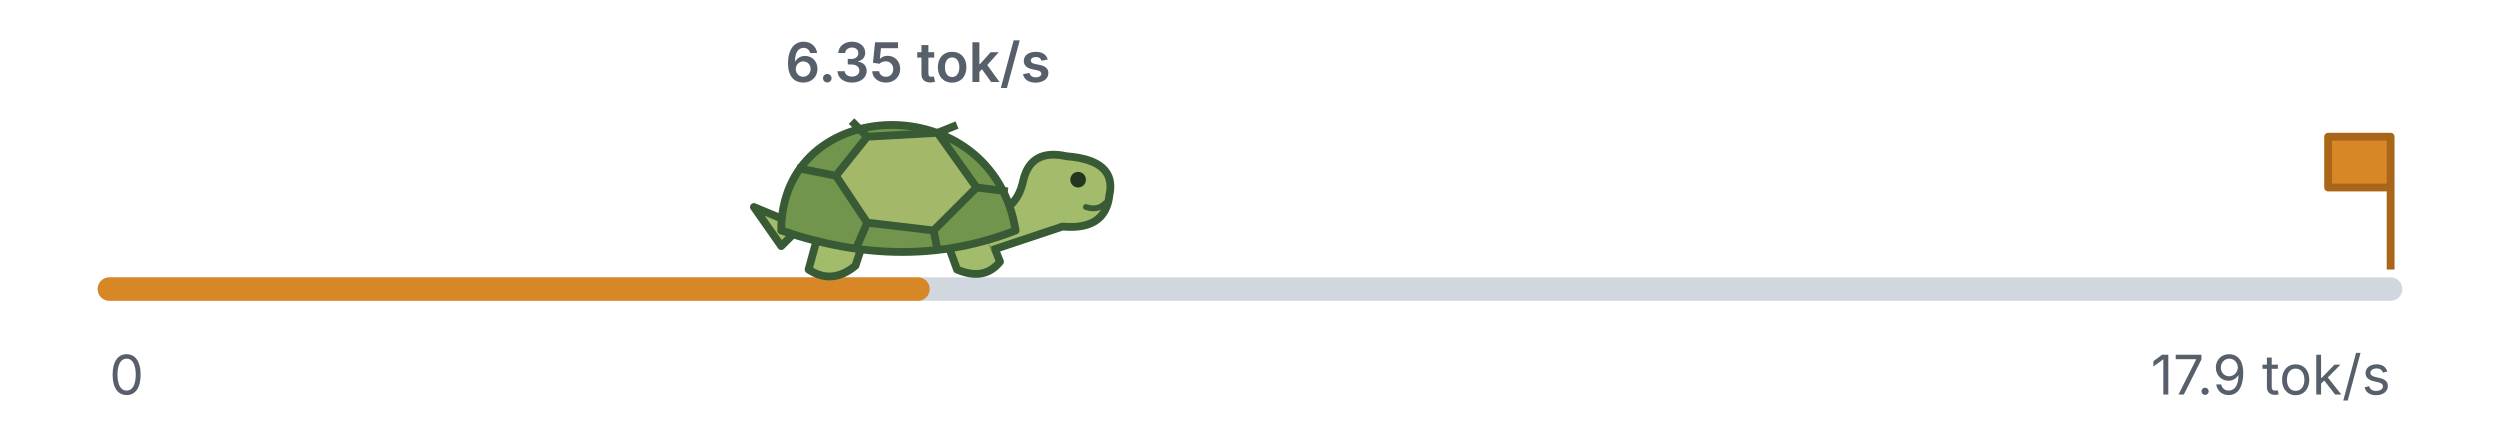
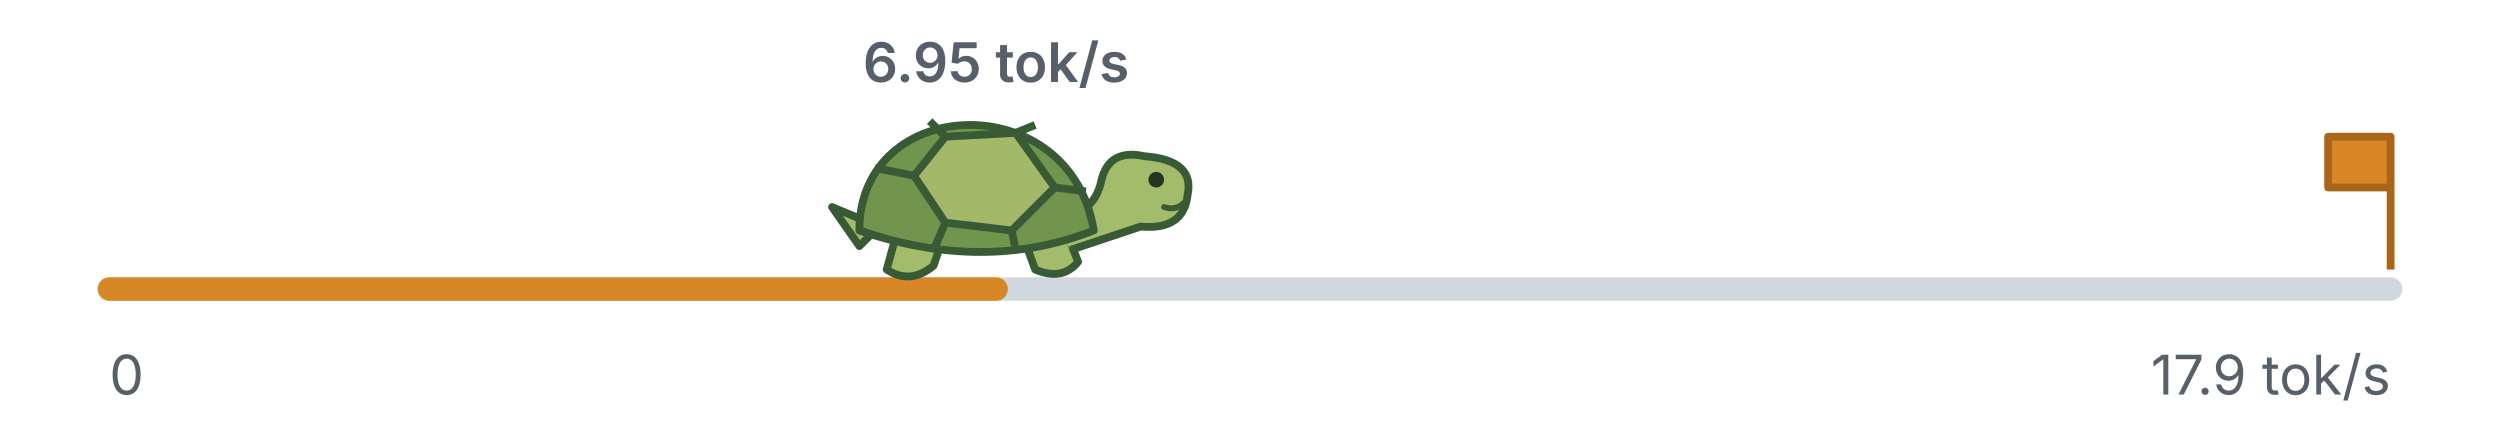
<svg xmlns="http://www.w3.org/2000/svg" width="640" height="110" viewBox="0 0 640 110" role="img" aria-labelledby="title desc">
  <style>
    text { font-family: system-ui, -apple-system, sans-serif; fill: #57606a; font-size: 14px; }
    .track { stroke: #d0d7de; }
    @media (prefers-color-scheme: dark) {
      text { fill: #c9d1d9; }
      .track { stroke: #484f58; }
    }
  </style>
  <path class="track" d="M28 74 H612" fill="none" stroke-width="6" stroke-linecap="round" />
-   <path d="M28 74 H235" fill="none" stroke="#d88727" stroke-width="6" stroke-linecap="round" />
-   <text x="235" y="21" text-anchor="middle" font-weight="600">6.35 tok/s</text>
-   <g transform="translate(15,0)">
+   <path d="M28 74 H255" fill="none" stroke="#d88727" stroke-width="6" stroke-linecap="round" />
+   <text x="255" y="21" text-anchor="middle" font-weight="600">6.95 tok/s</text>
+   <g transform="translate(35,0)">
    <g stroke="#385b36" stroke-width="2" stroke-linejoin="round">
      <path d="M190 58 L178 53 L185 63 Z" fill="#a3bc6c" />
      <path d="M195 58 L192 69 Q198 73 204 68 L207 59 M226 58 L230 69 Q237 72 241 67 L237 57" fill="#a3bc6c" />
      <path d="M234 55 Q245 56 247 46 Q249 38 258 40 Q271 41 269 50 Q268 59 257 58 L239 64" fill="#a3bc6c" />
      <path d="M185 59 C185 24 239 22 245 59 Q217 70 185 59 Z" fill="#72954d" />
      <path d="M207 35 L225 34 L235 48 L224 59 L207 57 L199 45 Z" fill="#a3b868" />
      <path d="M207 35 L203 31 M225 34 L230 32 M235 48 L243 49 M224 59 L225 64 M207 57 L204 64 M199 45 L189 43" fill="none" />
    </g>
    <circle cx="261" cy="46" r="2" fill="#233521" />
    <path d="M263 53 Q266 54 268 52" fill="none" stroke="#385b36" stroke-width="1.5" stroke-linecap="round" />
  </g>
  <path d="M612 69 V35 L596 35 L596 48 L612 48" fill="#d88727" stroke="#a96518" stroke-width="2" stroke-linejoin="round" />
  <text x="28" y="101">0</text>
  <text x="612" y="101" text-anchor="end">17.9 tok/s</text>
</svg>
